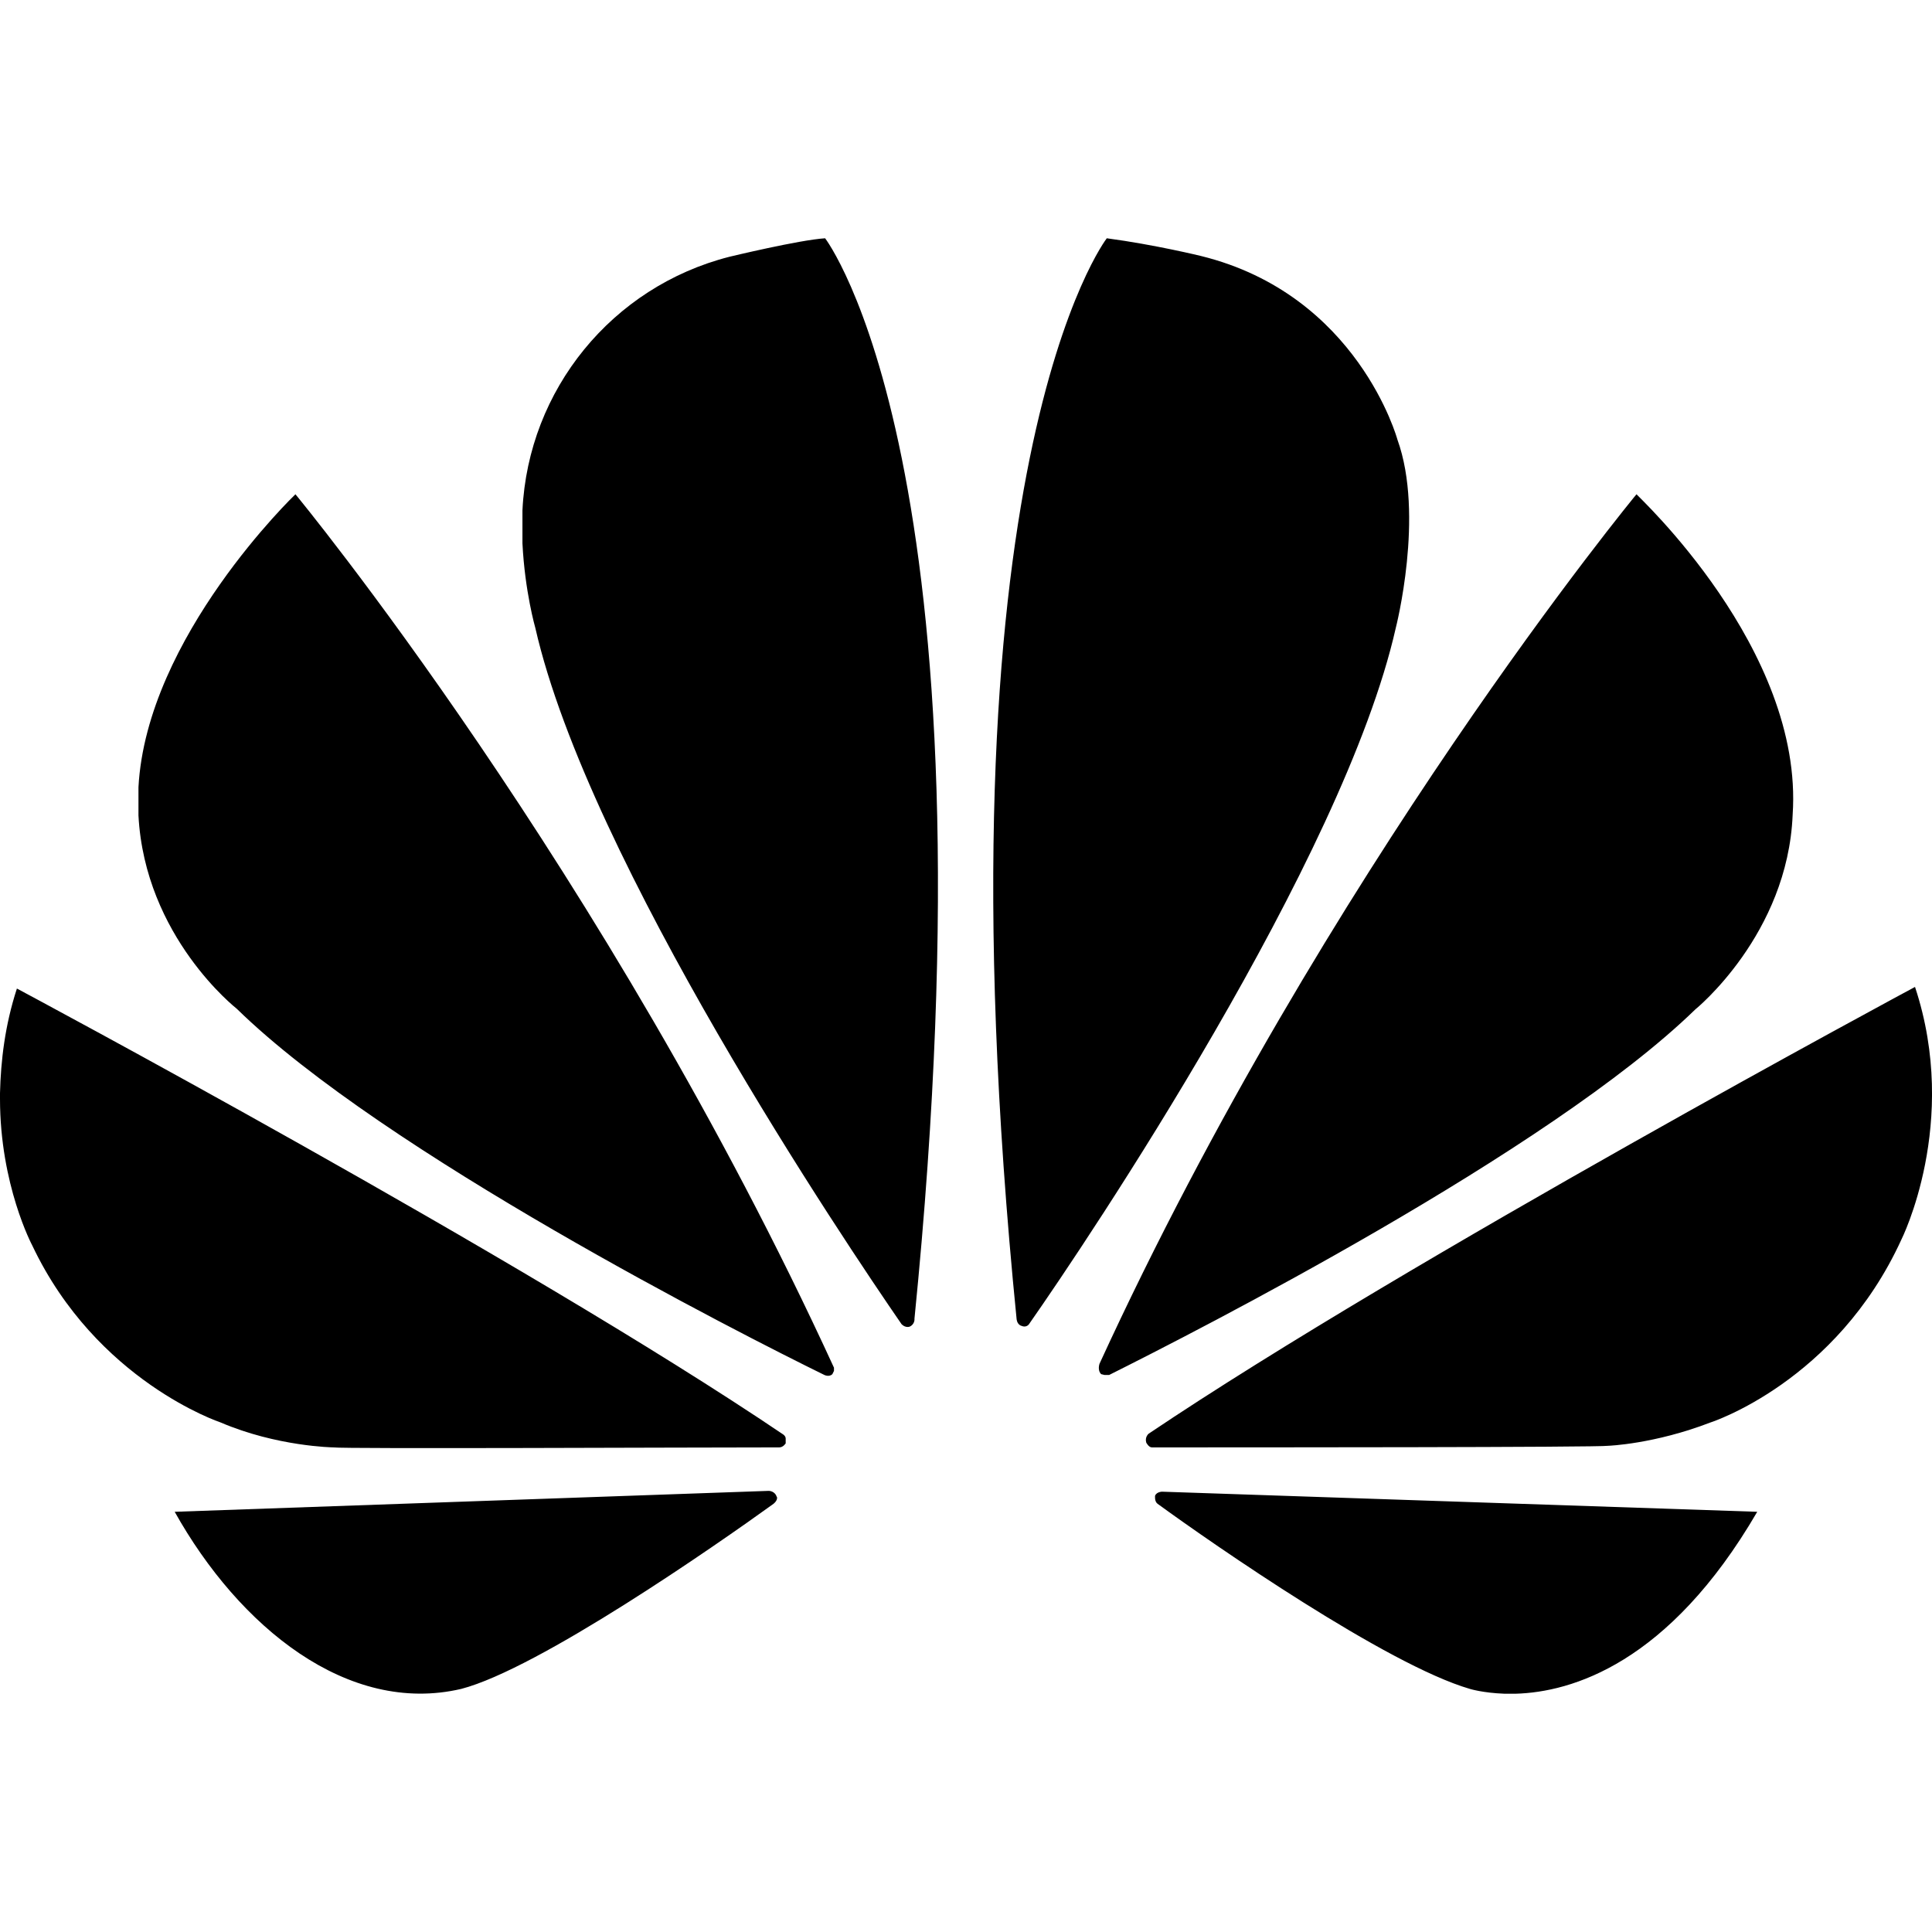
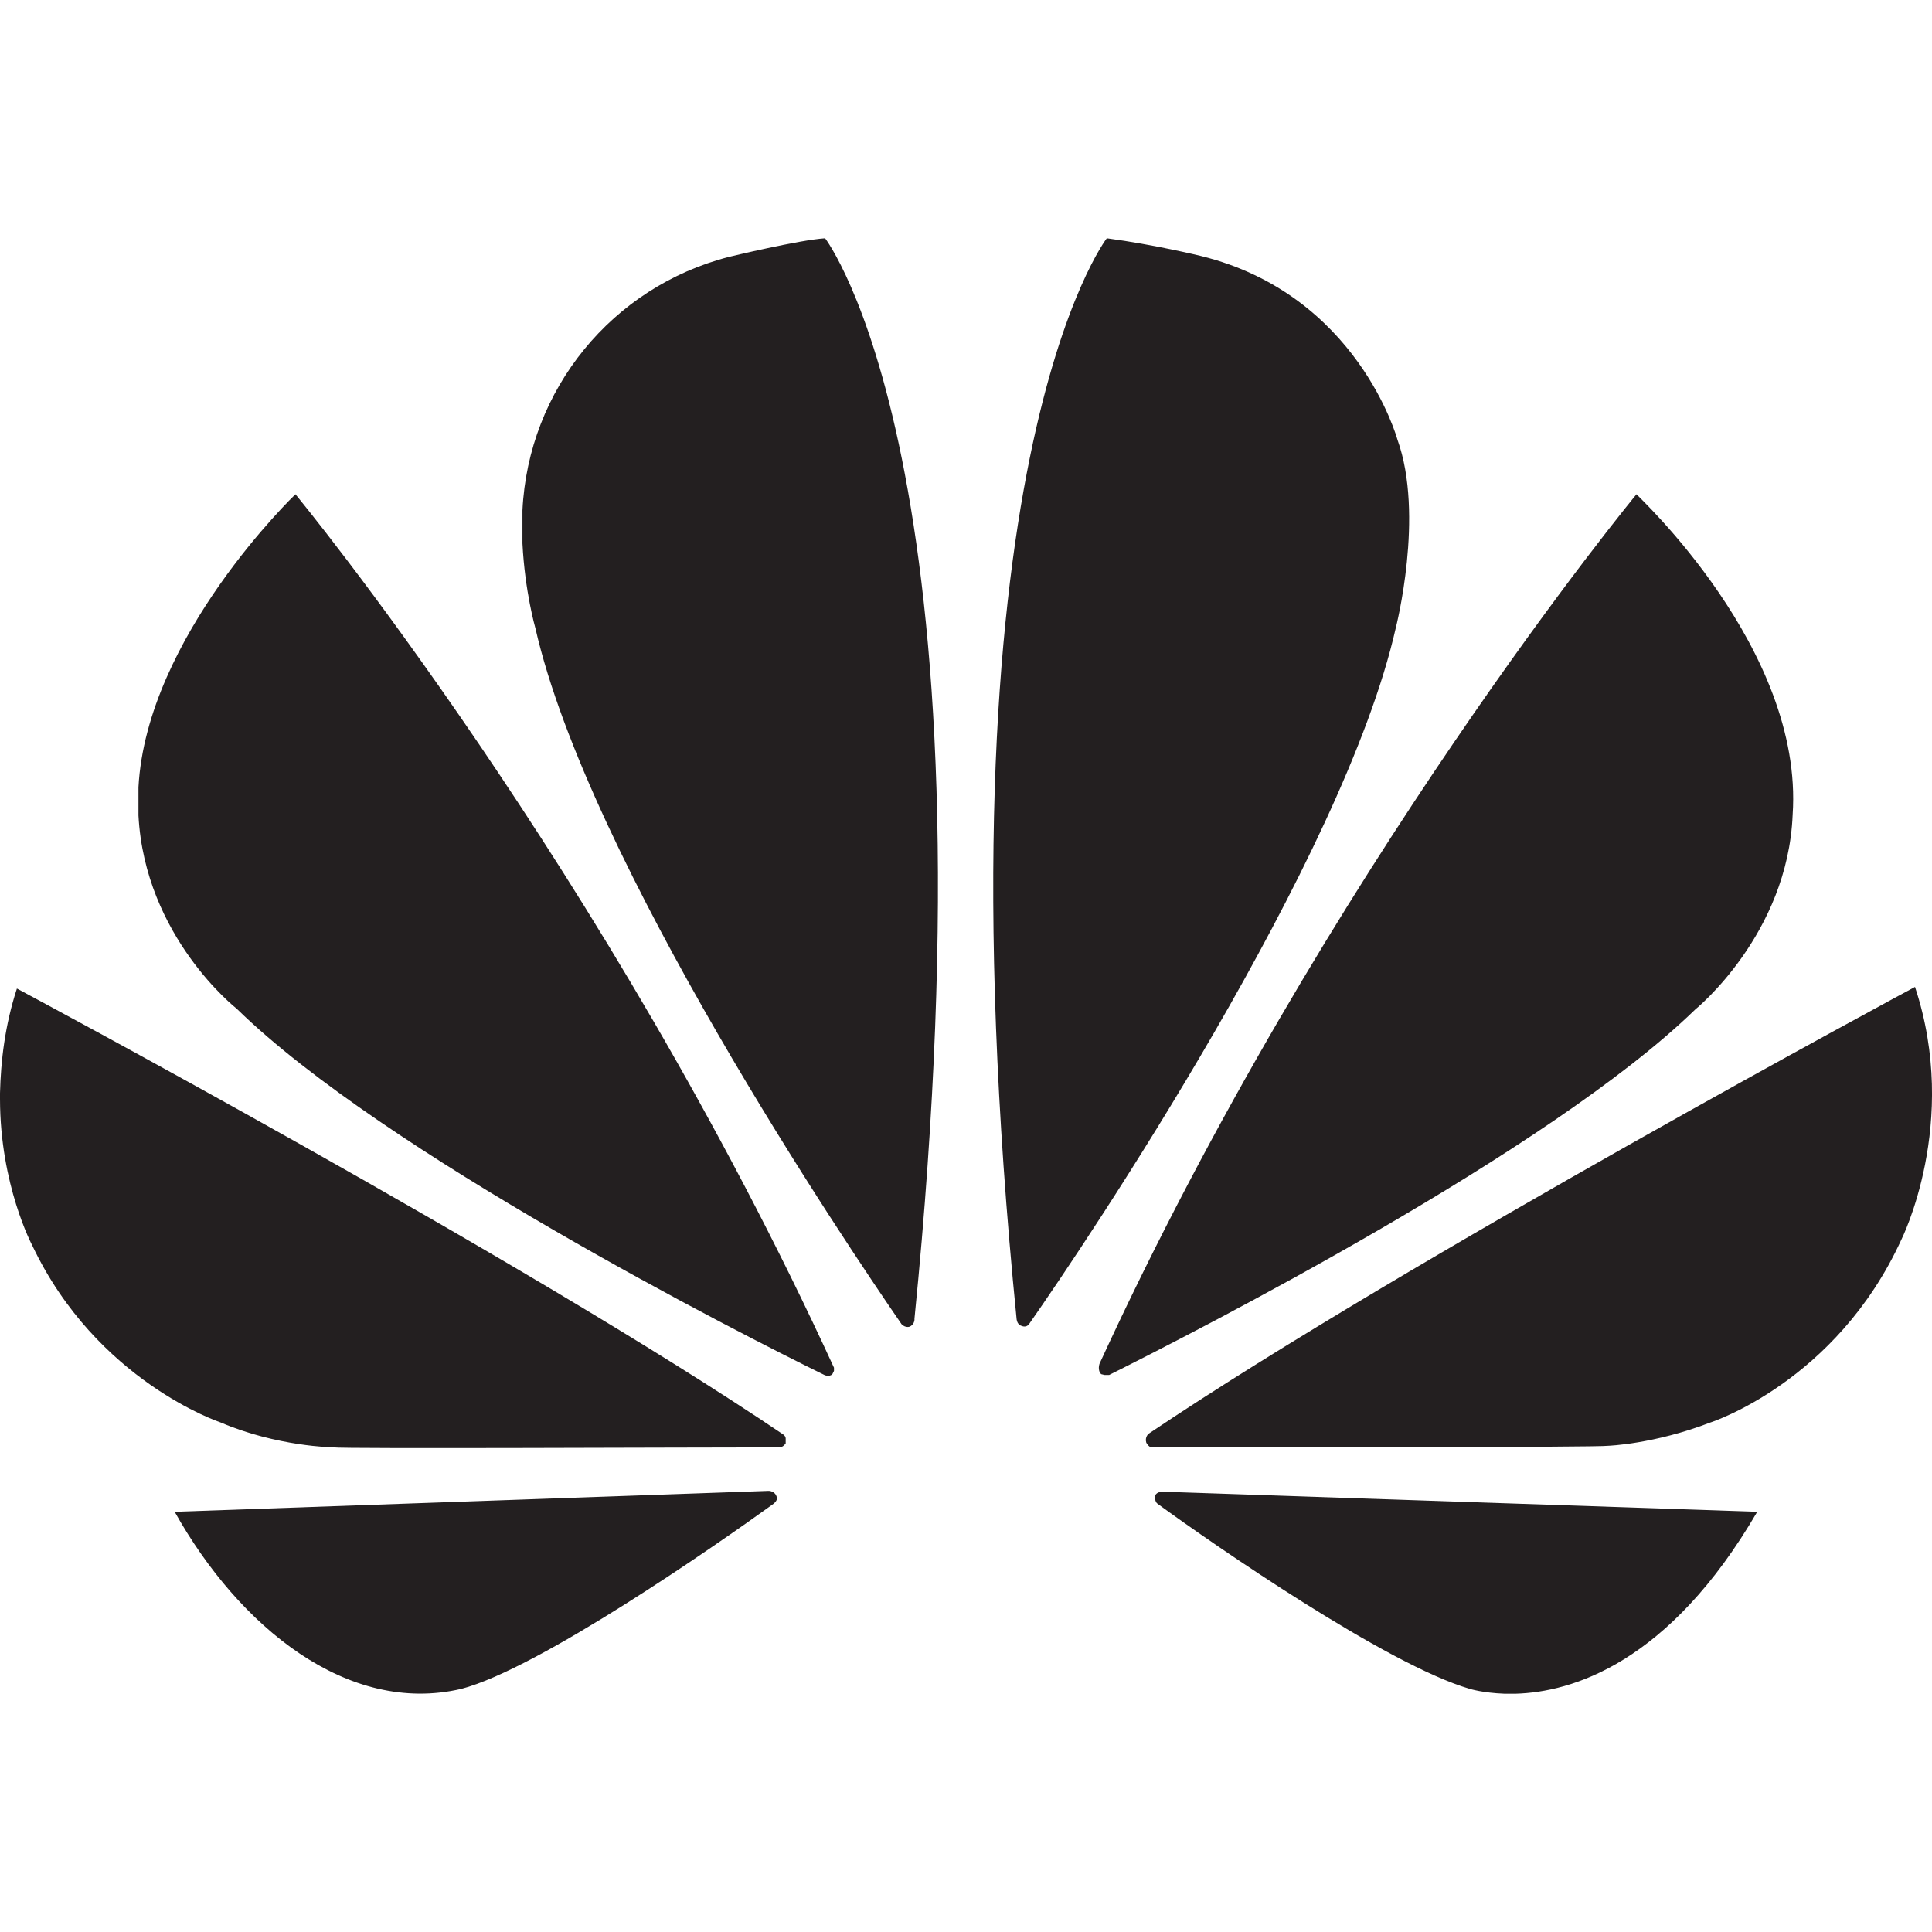
- <svg xmlns="http://www.w3.org/2000/svg" role="img" viewBox="0 0 24 24">
+ <svg xmlns="http://www.w3.org/2000/svg" role="img" fill="#231F20" viewBox="0 0 24 24">
  <path d="M3.67 6.14S1.82 7.91 1.72 9.78v.35c.08 1.51 1.22 2.4 1.22 2.4 1.83 1.79 6.26 4.04 7.3 4.55 0 0 .06.03.1-.01l.02-.04v-.04C7.52 10.8 3.67 6.14 3.67 6.14zM9.65 18.6c-.02-.08-.1-.08-.1-.08l-7.38.26c.8 1.43 2.15 2.53 3.56 2.2.96-.25 3.16-1.78 3.88-2.3.06-.05.04-.09.04-.09zm.08-.78C6.49 15.63.21 12.28.21 12.28c-.15.46-.2.9-.21 1.3v.07c0 1.07.4 1.82.4 1.82.8 1.69 2.34 2.2 2.34 2.2.7.3 1.4.31 1.4.31.12.02 4.4 0 5.54 0 .05 0 .08-.05.08-.05v-.06c0-.03-.03-.05-.03-.05zM9.06 3.19a3.42 3.42 0 00-2.57 3.15v.41c.03.6.16 1.05.16 1.05.66 2.9 3.86 7.65 4.55 8.65.05.05.1.03.1.03a.1.1 0 00.06-.1c1.06-10.6-1.11-13.42-1.11-13.42-.32.02-1.19.23-1.19.23zm8.299 2.27s-.49-1.8-2.44-2.28c0 0-.57-.14-1.17-.22 0 0-2.18 2.81-1.12 13.43.01.07.06.08.06.08.07.03.1-.03.1-.03.72-1.03 3.9-5.76 4.55-8.64 0 0 .36-1.4.02-2.34zm-2.92 13.07s-.07 0-.09.05c0 0-.01.07.03.1.7.51 2.85 2 3.88 2.3 0 0 .16.05.43.06h.14c.69-.02 1.9-.37 3-2.26l-7.4-.25zm7.83-8.41c.14-2.06-1.94-3.97-1.94-3.98 0 0-3.85 4.66-6.67 10.8 0 0-.03.08.02.13l.04.01h.06c1.06-.53 5.46-2.77 7.28-4.54 0 0 1.15-.93 1.21-2.42zm1.52 2.14s-6.28 3.37-9.52 5.55c0 0-.05.04-.03.11 0 0 .03.06.07.06 1.16 0 5.56 0 5.67-.02 0 0 .57-.02 1.27-.29 0 0 1.56-.5 2.37-2.27 0 0 .73-1.45.17-3.14z" />
</svg>
